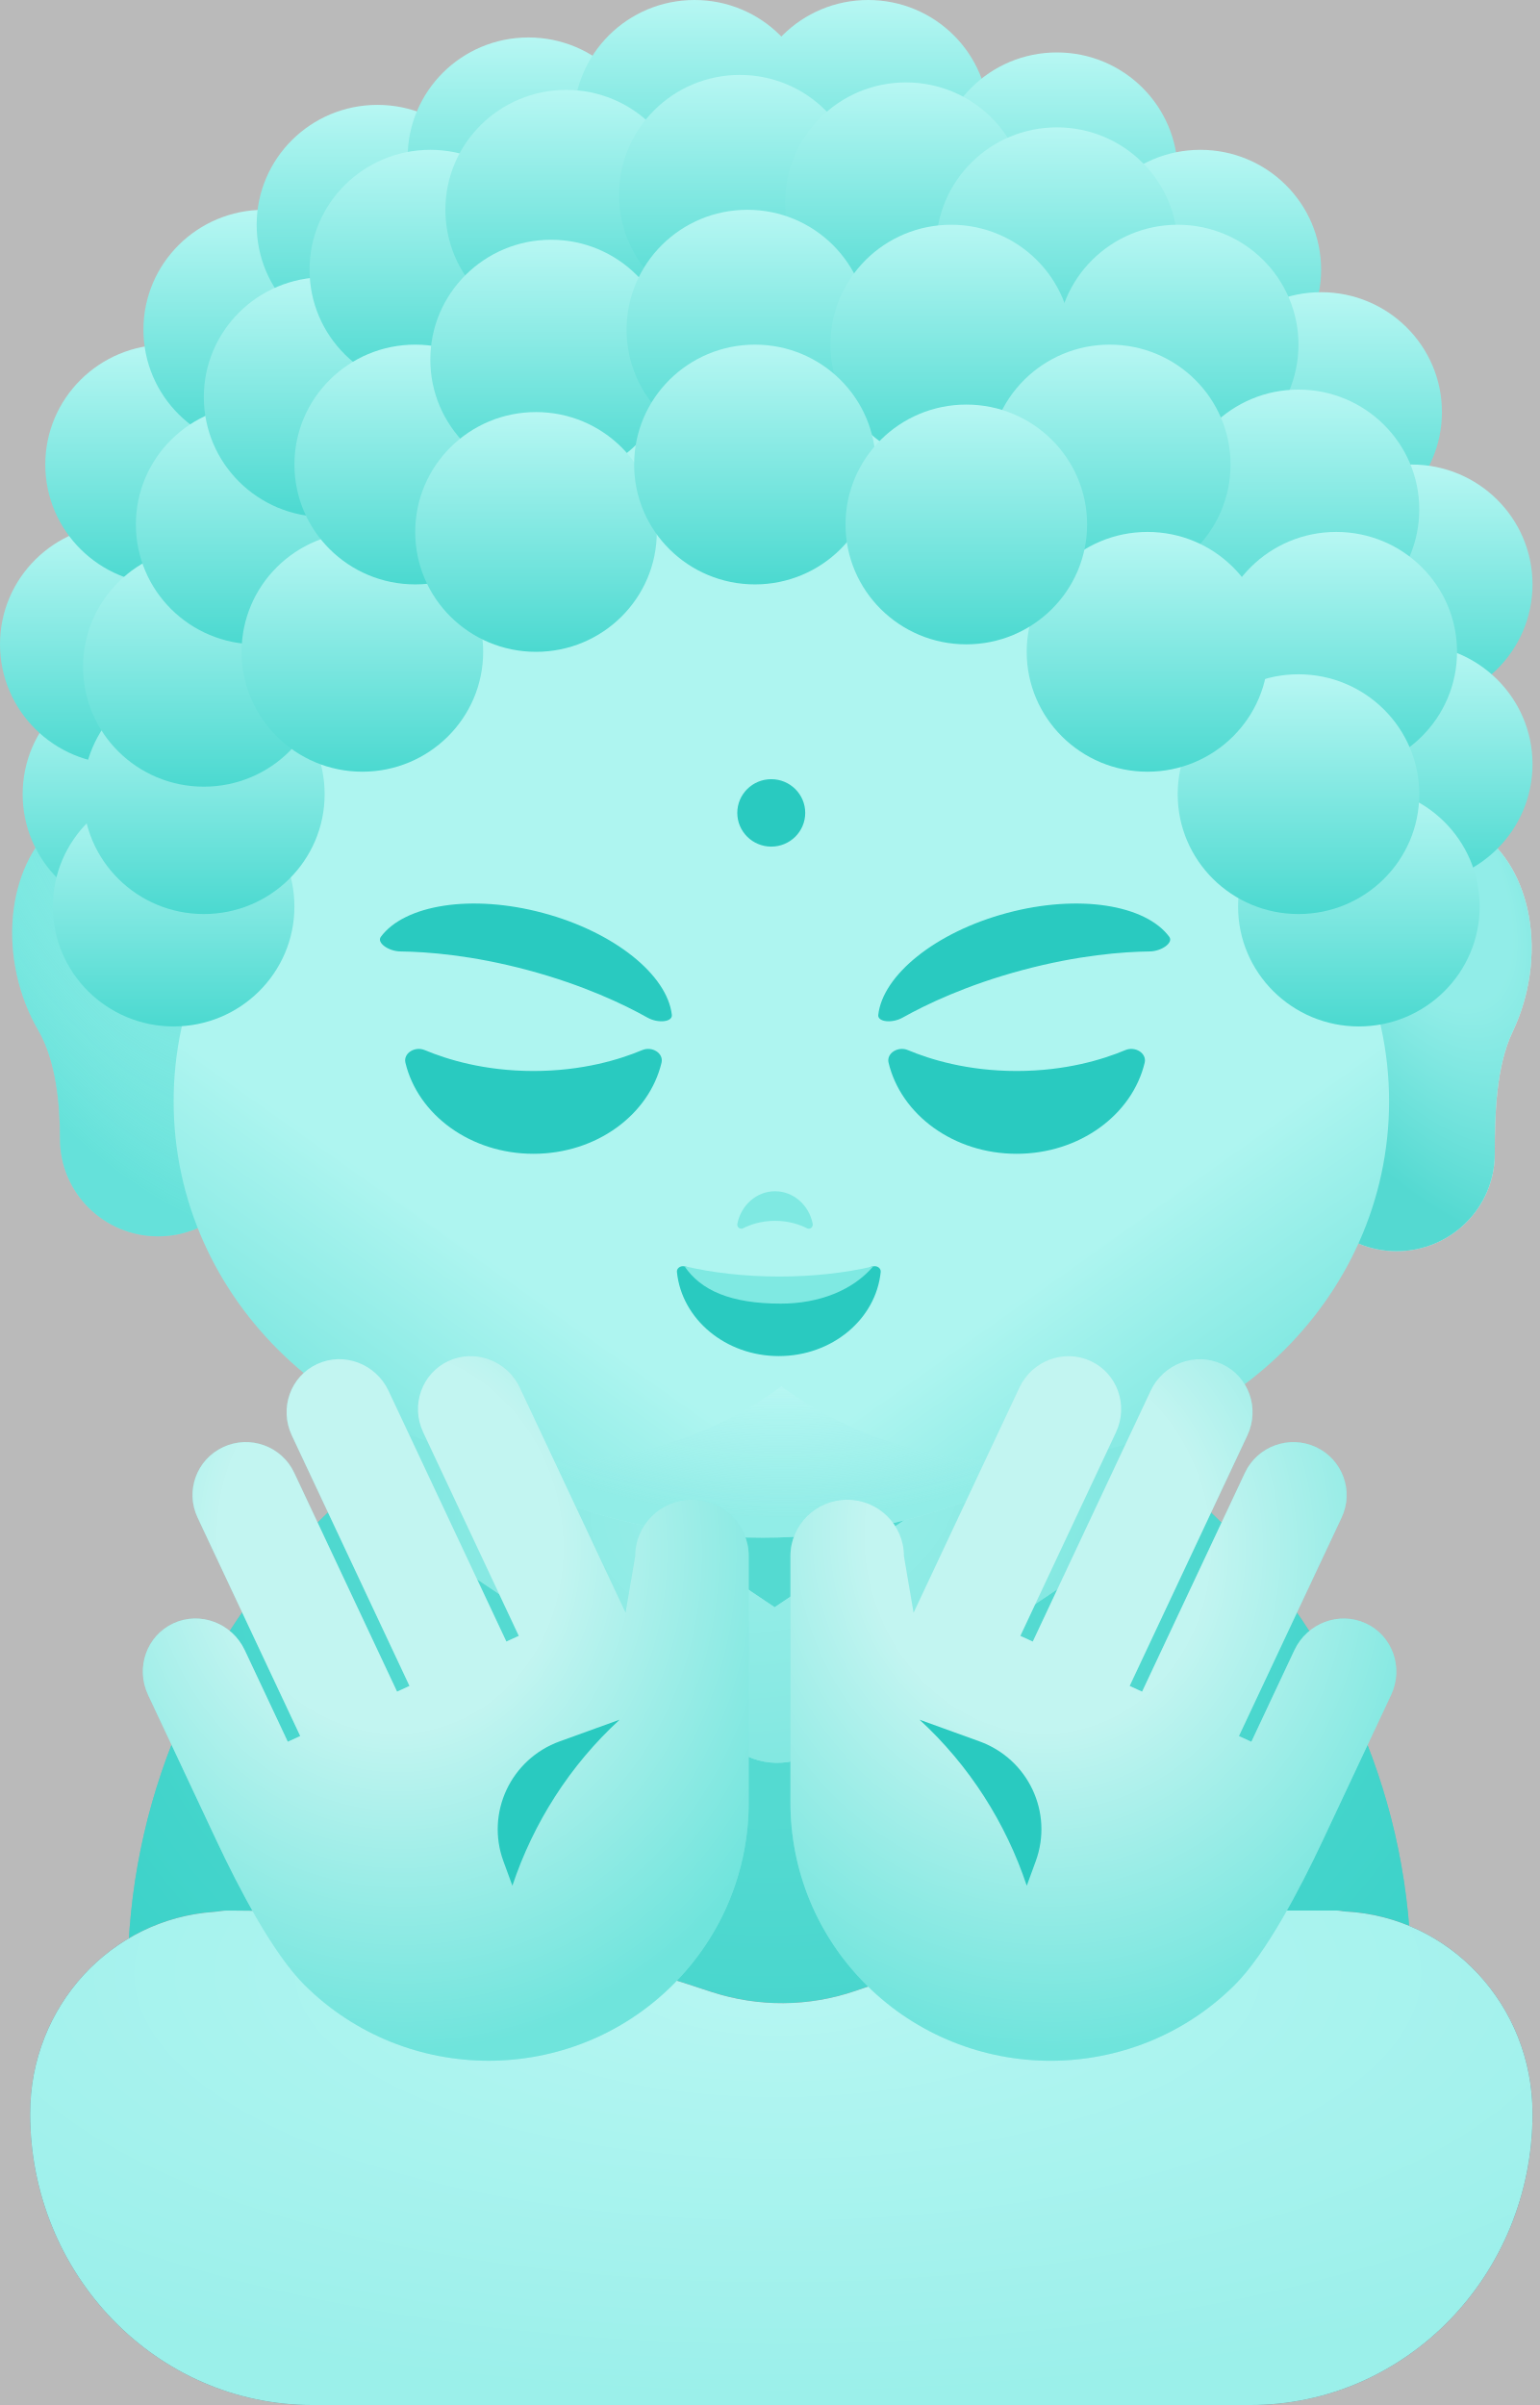
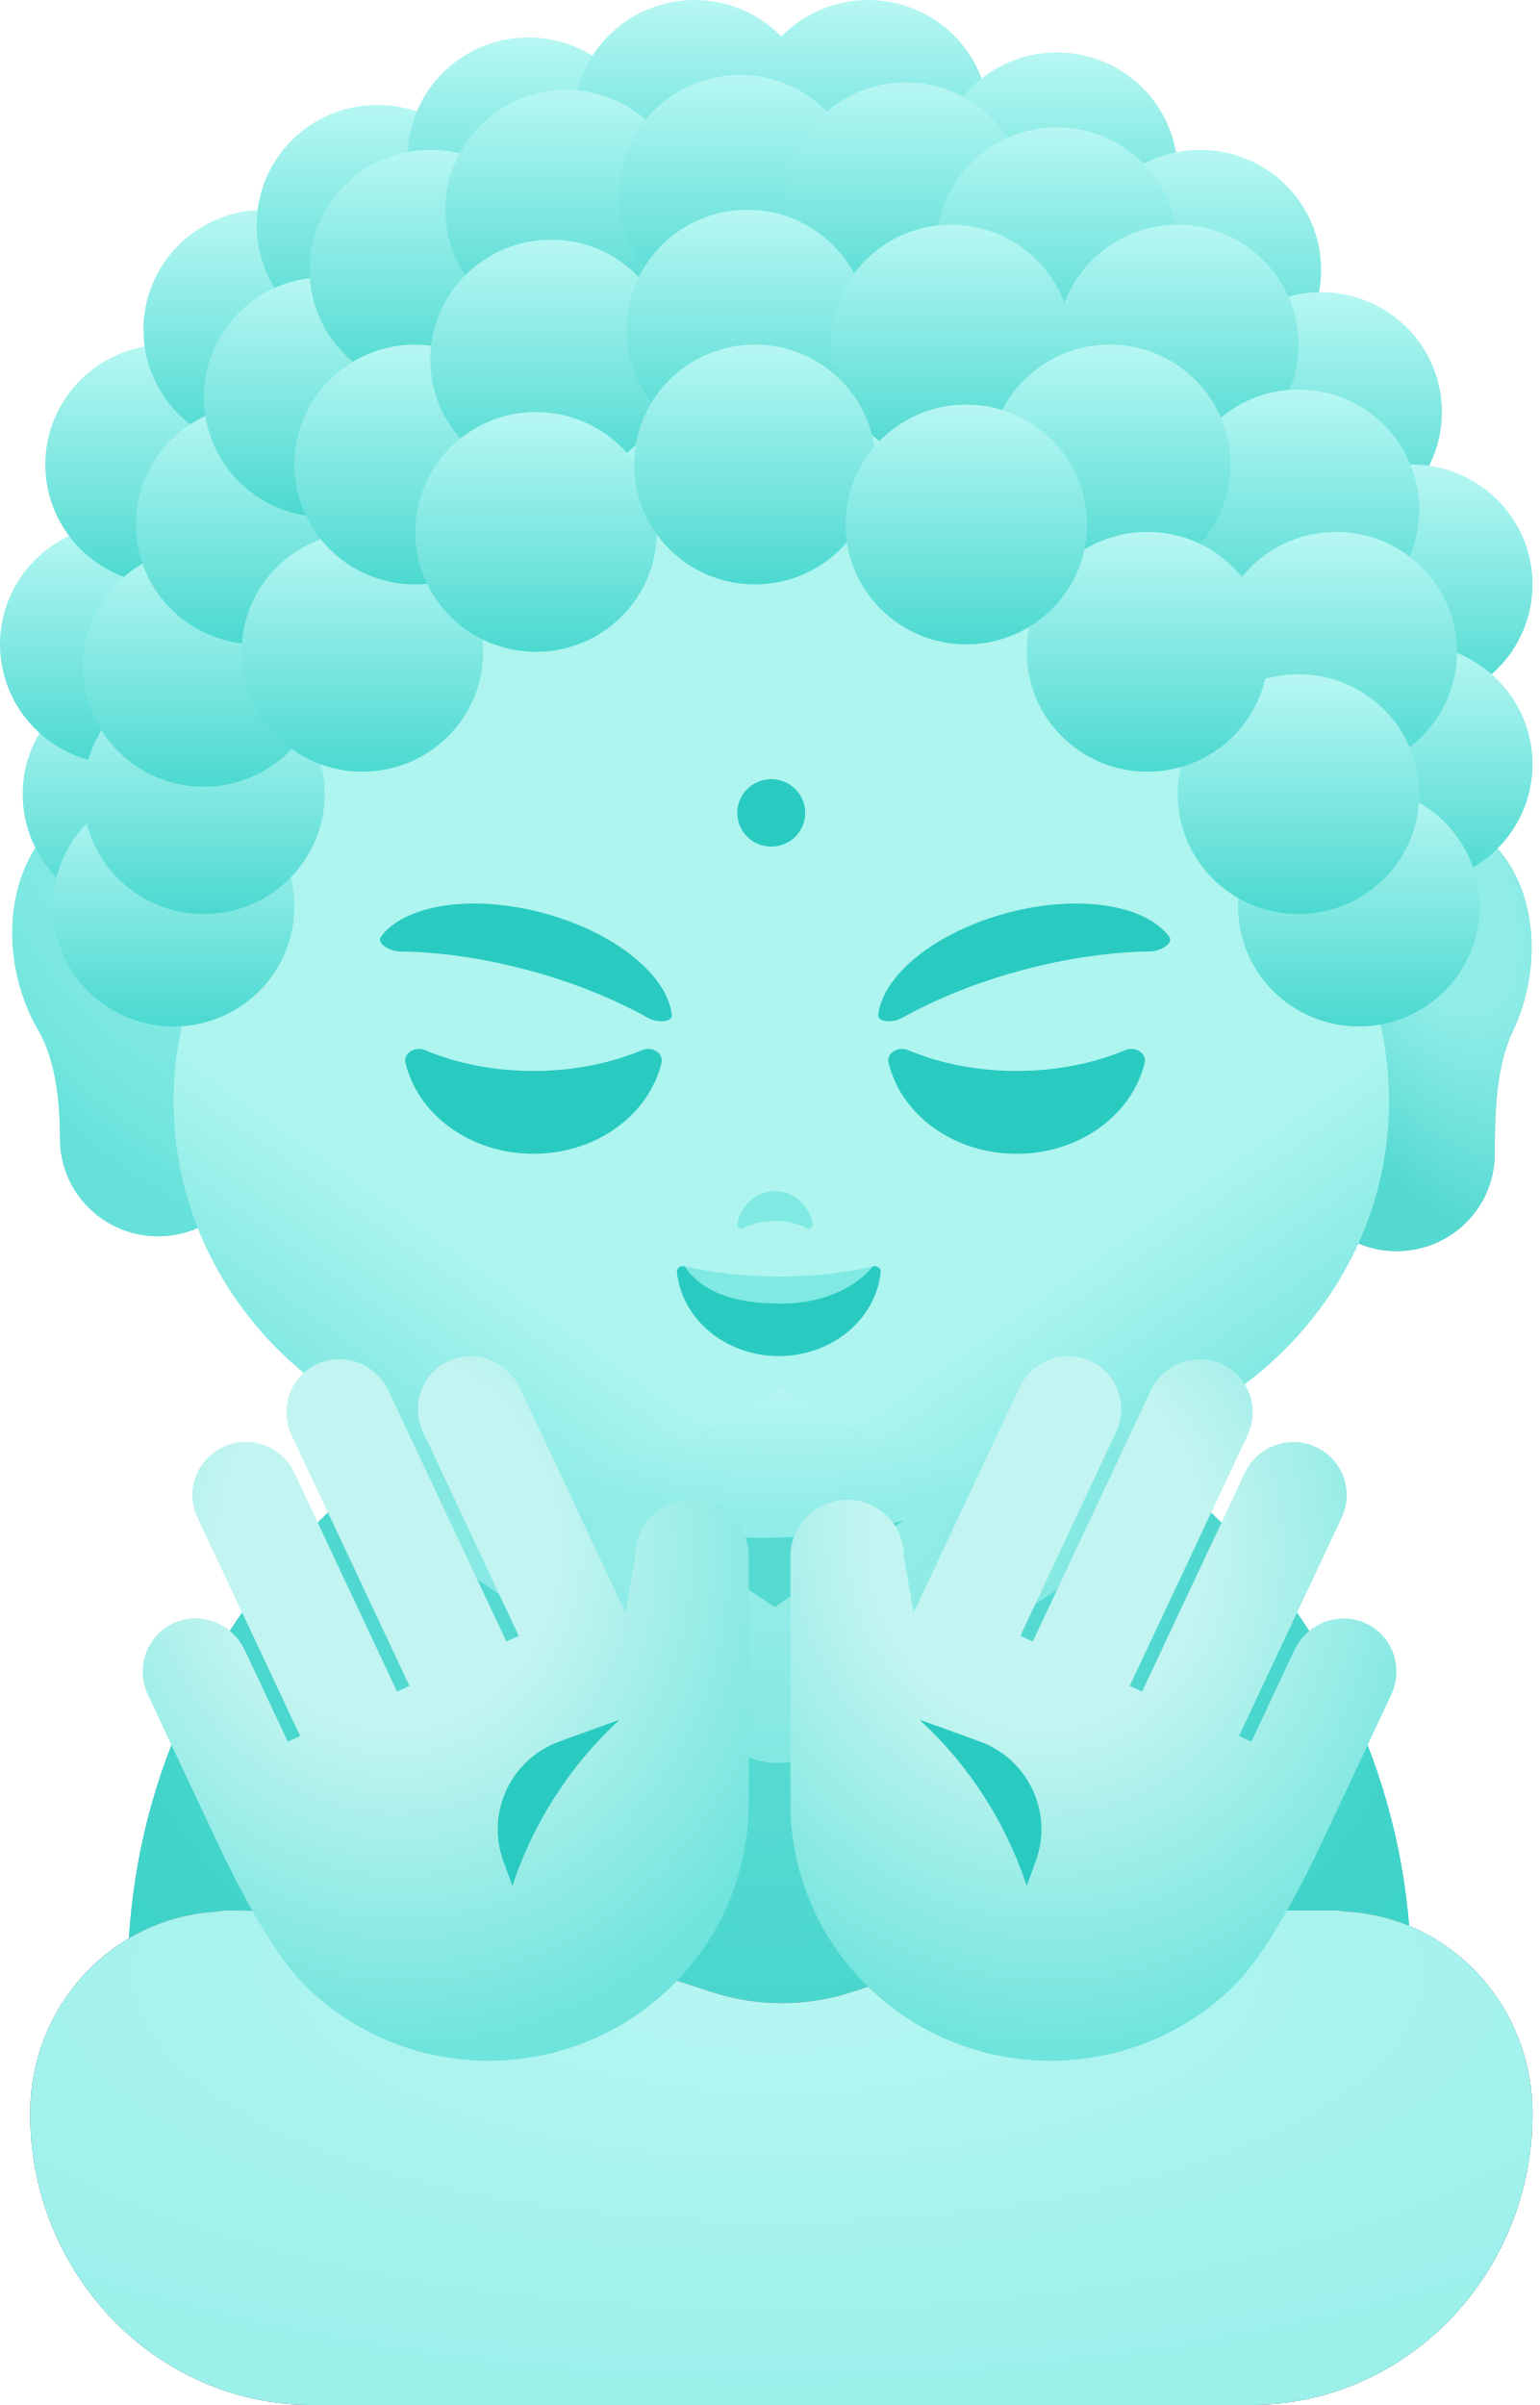
<svg xmlns="http://www.w3.org/2000/svg" width="89" height="139" viewBox="0 0 89 139" fill="none">
-   <rect width="89" height="139" fill="#F5F5F5" />
  <g id="ì ì Components">
-     <path d="M-4874 -368C-4874 -369.105 -4873.1 -370 -4872 -370H751C752.104 -370 753 -369.104 753 -368V6828C753 6829.1 752.104 6830 751 6830H-4872C-4873.1 6830 -4874 6829.1 -4874 6828V-368Z" fill="#2D2D2D" />
-     <path d="M-4872 -370V-369H751V-370V-371H-4872V-370ZM753 -368H752V6828H753H754V-368H753ZM751 6830V6829H-4872V6830V6831H751V6830ZM-4874 6828H-4873V-368H-4874H-4875V6828H-4874ZM-4872 6830V6829C-4872.55 6829 -4873 6828.55 -4873 6828H-4874H-4875C-4875 6829.66 -4873.66 6831 -4872 6831V6830ZM753 6828H752C752 6828.55 751.552 6829 751 6829V6830V6831C752.657 6831 754 6829.66 754 6828H753ZM751 -370V-369C751.552 -369 752 -368.552 752 -368H753H754C754 -369.657 752.657 -371 751 -371V-370ZM-4872 -370V-371C-4873.66 -371 -4875 -369.657 -4875 -368H-4874H-4873C-4873 -368.552 -4872.55 -369 -4872 -369V-370Z" fill="black" fill-opacity="0.1" />
    <g id="ë¶ì²">
-       <path d="M-608 -271C-608 -272.104 -607.105 -273 -606 -273H565C566.105 -273 567 -272.104 567 -271V1335C567 1336.1 566.105 1337 565 1337H-606C-607.105 1337 -608 1336.1 -608 1335V-271Z" fill="#BABABA" />
-       <path d="M-606 -273V-272H565V-273V-274H-606V-273ZM567 -271H566V1335H567H568V-271H567ZM565 1337V1336H-606V1337V1338H565V1337ZM-608 1335H-607V-271H-608H-609V1335H-608ZM-606 1337V1336C-606.552 1336 -607 1335.55 -607 1335H-608H-609C-609 1336.66 -607.657 1338 -606 1338V1337ZM567 1335H566C566 1335.55 565.552 1336 565 1336V1337V1338C566.657 1338 568 1336.66 568 1335H567ZM565 -273V-272C565.552 -272 566 -271.552 566 -271H567H568C568 -272.657 566.657 -274 565 -274V-273ZM-606 -273V-274C-607.657 -274 -609 -272.657 -609 -271H-608H-607C-607 -271.552 -606.552 -272 -606 -272V-273Z" fill="black" fill-opacity="0.1" />
      <g id="ë¶ì²_2">
-         <rect x="-424.5" y="-194.5" width="563" height="691" rx="4.5" stroke="#9747FF" stroke-dasharray="10 5" />
        <g id="íì =ì°¸ìì, ìì=ë¯¼í¸">
          <g id="art">
            <g id="ë¶ì²_3">
              <g id="Group 5">
                <g id="Rectangle 33">
                  <path d="M7.38 114.342C7.38 93.853 23.989 77.244 44.477 77.244C64.966 77.244 81.575 93.853 81.575 114.342V130.187H7.38V114.342Z" fill="#29CAC0" />
                  <path d="M7.38 114.342C7.38 93.853 23.989 77.244 44.477 77.244C64.966 77.244 81.575 93.853 81.575 114.342V130.187H7.38V114.342Z" fill="url(#paint0_radial_260_4375)" fill-opacity="0.5" />
                </g>
                <g id="Union">
                  <path d="M61.428 81.713C63.318 80.443 65.878 80.947 67.147 82.838C68.416 84.728 67.912 87.289 66.022 88.558L47.219 101.184C45.561 102.298 43.387 102.047 42.021 100.693C41.583 100.579 41.155 100.393 40.758 100.126L23.531 88.558C21.641 87.289 21.137 84.728 22.406 82.838C23.675 80.947 26.236 80.444 28.126 81.713L44.776 92.893L61.428 81.713Z" fill="#BBF7F3" />
                  <path d="M61.428 81.713C63.318 80.443 65.878 80.947 67.147 82.838C68.416 84.728 67.912 87.289 66.022 88.558L47.219 101.184C45.561 102.298 43.387 102.047 42.021 100.693C41.583 100.579 41.155 100.393 40.758 100.126L23.531 88.558C21.641 87.289 21.137 84.728 22.406 82.838C23.675 80.947 26.236 80.444 28.126 81.713L44.776 92.893L61.428 81.713Z" fill="url(#paint1_radial_260_4375)" fill-opacity="0.5" />
                </g>
                <path id="Union_2" d="M76.784 48.502C78.435 46.458 81.506 46.87 83.738 47.355C87.269 48.124 89.295 52.534 88.263 57.206C88.072 58.068 87.791 58.878 87.436 59.622C86.465 61.66 86.401 64.427 86.401 66.685C86.401 69.794 83.861 72.314 80.728 72.314C77.596 72.314 75.056 69.794 75.056 66.685C75.056 63.997 75.552 60.645 75.266 57.972C75.145 56.847 75.206 55.645 75.476 54.424C75.855 52.705 75.824 49.692 76.784 48.502Z" fill="#FFDBE4" />
                <g id="Union_3">
                  <path d="M76.784 48.502C78.435 46.458 81.506 46.87 83.738 47.355C87.269 48.124 89.295 52.534 88.263 57.206C88.072 58.068 87.791 58.878 87.436 59.622C86.465 61.66 86.401 64.427 86.401 66.685C86.401 69.794 83.861 72.314 80.728 72.314C77.596 72.314 75.056 69.794 75.056 66.685C75.056 63.997 75.552 60.645 75.266 57.972C75.145 56.847 75.206 55.645 75.476 54.424C75.855 52.705 75.824 49.692 76.784 48.502Z" fill="#7FE9E2" />
                  <path d="M76.784 48.502C78.435 46.458 81.506 46.87 83.738 47.355C87.269 48.124 89.295 52.534 88.263 57.206C88.072 58.068 87.791 58.878 87.436 59.622C86.465 61.66 86.401 64.427 86.401 66.685C86.401 69.794 83.861 72.314 80.728 72.314C77.596 72.314 75.056 69.794 75.056 66.685C75.056 63.997 75.552 60.645 75.266 57.972C75.145 56.847 75.206 55.645 75.476 54.424C75.855 52.705 75.824 49.692 76.784 48.502Z" fill="url(#paint2_radial_260_4375)" fill-opacity="0.5" />
                </g>
                <g id="Union_4">
                  <path d="M5.498 46.497C7.73 46.011 10.802 45.599 12.452 47.644C13.412 48.834 13.381 51.847 13.761 53.566C13.961 54.471 14.046 55.367 14.027 56.228C13.964 59.167 14.813 62.887 14.813 65.826C14.813 68.935 12.273 71.456 9.14 71.456C6.007 71.456 3.468 68.935 3.468 65.826C3.468 63.775 3.237 61.307 2.205 59.533C1.657 58.591 1.232 57.517 0.973 56.348C-0.059 51.676 1.967 47.266 5.498 46.497Z" fill="#7FE9E2" />
                  <path d="M5.498 46.497C7.73 46.011 10.802 45.599 12.452 47.644C13.412 48.834 13.381 51.847 13.761 53.566C13.961 54.471 14.046 55.367 14.027 56.228C13.964 59.167 14.813 62.887 14.813 65.826C14.813 68.935 12.273 71.456 9.14 71.456C6.007 71.456 3.468 68.935 3.468 65.826C3.468 63.775 3.237 61.307 2.205 59.533C1.657 58.591 1.232 57.517 0.973 56.348C-0.059 51.676 1.967 47.266 5.498 46.497Z" fill="url(#paint3_radial_260_4375)" fill-opacity="0.5" />
                </g>
                <path id="Vector" d="M45.066 87.74C63.578 87.74 78.584 72.849 78.584 54.479C78.584 36.109 63.578 21.218 45.066 21.218C26.555 21.218 11.548 36.109 11.548 54.479C11.548 72.849 26.555 87.74 45.066 87.74Z" fill="url(#paint4_linear_260_4375)" />
                <g id="Vector_2">
                  <path d="M44.91 88.01C63.573 88.01 78.702 73.312 78.702 55.181C78.702 37.05 63.573 22.352 44.91 22.352C26.247 22.352 11.118 37.05 11.118 55.181C11.118 73.312 26.247 88.01 44.91 88.01Z" fill="#B7F7F3" />
                  <path d="M44.91 88.01C63.573 88.01 78.702 73.312 78.702 55.181C78.702 37.05 63.573 22.352 44.91 22.352C26.247 22.352 11.118 37.05 11.118 55.181C11.118 73.312 26.247 88.01 44.91 88.01Z" fill="url(#paint5_radial_260_4375)" fill-opacity="0.5" />
                </g>
                <g id="Vector_3">
                  <path d="M44.079 88.874C62.59 88.874 77.597 73.983 77.597 55.613C77.597 37.243 62.59 22.352 44.079 22.352C25.567 22.352 10.56 37.243 10.56 55.613C10.56 73.983 25.567 88.874 44.079 88.874Z" fill="#B7F7F3" />
                  <path d="M44.079 88.874C62.59 88.874 77.597 73.983 77.597 55.613C77.597 37.243 62.59 22.352 44.079 22.352C25.567 22.352 10.56 37.243 10.56 55.613C10.56 73.983 25.567 88.874 44.079 88.874Z" fill="url(#paint6_radial_260_4375)" fill-opacity="0.5" />
                </g>
                <path id="Vector_4" d="M31.854 84.439C43.904 84.439 53.673 75.134 53.673 63.654C53.673 52.175 43.904 42.869 31.854 42.869C19.805 42.869 10.036 52.175 10.036 63.654C10.036 75.134 19.805 84.439 31.854 84.439Z" fill="url(#paint7_linear_260_4375)" />
                <path id="Vector_5" d="M58.474 84.439C70.523 84.439 80.292 75.134 80.292 63.654C80.292 52.175 70.523 42.869 58.474 42.869C46.424 42.869 36.655 52.175 36.655 63.654C36.655 75.134 46.424 84.439 58.474 84.439Z" fill="url(#paint8_linear_260_4375)" />
                <path id="Vector_6" d="M45.202 77.134C64.723 77.134 80.548 61.431 80.548 42.06C80.548 22.688 64.723 6.985 45.202 6.985C25.681 6.985 9.856 22.688 9.856 42.06C9.856 61.431 25.681 77.134 45.202 77.134Z" fill="#AEF5F0" />
                <g id="Group 44">
                  <path id="Vector_7" d="M8.291 52.828C12.147 52.828 15.273 49.726 15.273 45.9C15.273 42.074 12.147 38.972 8.291 38.972C4.435 38.972 1.31 42.074 1.31 45.9C1.31 49.726 4.435 52.828 8.291 52.828Z" fill="url(#paint9_linear_260_4375)" />
                  <path id="Vector_8" d="M6.982 44.168C10.838 44.168 13.964 41.066 13.964 37.24C13.964 33.413 10.838 30.311 6.982 30.311C3.126 30.311 0 33.413 0 37.24C0 41.066 3.126 44.168 6.982 44.168Z" fill="url(#paint10_linear_260_4375)" />
                  <path id="Vector_9" d="M9.6 33.776C13.456 33.776 16.582 30.674 16.582 26.848C16.582 23.021 13.456 19.919 9.6 19.919C5.744 19.919 2.618 23.021 2.618 26.848C2.618 30.674 5.744 33.776 9.6 33.776Z" fill="url(#paint11_linear_260_4375)" />
                  <path id="Vector_10" d="M15.273 25.981C19.129 25.981 22.255 22.88 22.255 19.053C22.255 15.227 19.129 12.125 15.273 12.125C11.417 12.125 8.291 15.227 8.291 19.053C8.291 22.88 11.417 25.981 15.273 25.981Z" fill="url(#paint12_linear_260_4375)" />
                  <path id="Vector_11" d="M21.818 19.919C25.674 19.919 28.8 16.817 28.8 12.991C28.8 9.164 25.674 6.062 21.818 6.062C17.962 6.062 14.836 9.164 14.836 12.991C14.836 16.817 17.962 19.919 21.818 19.919Z" fill="url(#paint13_linear_260_4375)" />
                  <path id="Vector_12" d="M30.545 16.022C34.401 16.022 37.527 12.92 37.527 9.094C37.527 5.267 34.401 2.165 30.545 2.165C26.689 2.165 23.564 5.267 23.564 9.094C23.564 12.92 26.689 16.022 30.545 16.022Z" fill="url(#paint14_linear_260_4375)" />
                  <path id="Vector_13" d="M40.146 13.857C44.002 13.857 47.128 10.755 47.128 6.928C47.128 3.102 44.002 0 40.146 0C36.29 0 33.164 3.102 33.164 6.928C33.164 10.755 36.29 13.857 40.146 13.857Z" fill="url(#paint15_linear_260_4375)" />
                  <path id="Vector_14" d="M50.182 13.857C54.038 13.857 57.164 10.755 57.164 6.928C57.164 3.102 54.038 3.05176e-05 50.182 3.05176e-05C46.326 3.05176e-05 43.2 3.102 43.2 6.928C43.2 10.755 46.326 13.857 50.182 13.857Z" fill="url(#paint16_linear_260_4375)" />
                  <path id="Vector_15" d="M61.091 16.888C64.947 16.888 68.073 13.786 68.073 9.96C68.073 6.133 64.947 3.031 61.091 3.031C57.235 3.031 54.109 6.133 54.109 9.96C54.109 13.786 57.235 16.888 61.091 16.888Z" fill="url(#paint17_linear_260_4375)" />
                  <path id="Vector_16" d="M69.382 22.517C73.238 22.517 76.364 19.415 76.364 15.589C76.364 11.762 73.238 8.66 69.382 8.66C65.526 8.66 62.4 11.762 62.4 15.589C62.4 19.415 65.526 22.517 69.382 22.517Z" fill="url(#paint18_linear_260_4375)" />
                  <path id="Vector_17" d="M76.365 30.745C80.221 30.745 83.347 27.643 83.347 23.816C83.347 19.99 80.221 16.888 76.365 16.888C72.509 16.888 69.383 19.99 69.383 23.816C69.383 27.643 72.509 30.745 76.365 30.745Z" fill="url(#paint19_linear_260_4375)" />
                  <path id="Vector_18" d="M81.601 40.704C85.457 40.704 88.583 37.602 88.583 33.776C88.583 29.95 85.457 26.848 81.601 26.848C77.745 26.848 74.619 29.95 74.619 33.776C74.619 37.602 77.745 40.704 81.601 40.704Z" fill="url(#paint20_linear_260_4375)" />
                  <path id="Vector_19" d="M81.601 51.096C85.457 51.096 88.583 47.994 88.583 44.168C88.583 40.341 85.457 37.239 81.601 37.239C77.745 37.239 74.619 40.341 74.619 44.168C74.619 47.994 77.745 51.096 81.601 51.096Z" fill="url(#paint21_linear_260_4375)" />
                  <path id="Vector_20" d="M78.546 59.324C82.402 59.324 85.528 56.222 85.528 52.395C85.528 48.569 82.402 45.467 78.546 45.467C74.69 45.467 71.564 48.569 71.564 52.395C71.564 56.222 74.69 59.324 78.546 59.324Z" fill="url(#paint22_linear_260_4375)" />
                  <path id="Vector_21" d="M10.037 59.324C13.893 59.324 17.018 56.222 17.018 52.395C17.018 48.569 13.893 45.467 10.037 45.467C6.181 45.467 3.055 48.569 3.055 52.395C3.055 56.222 6.181 59.324 10.037 59.324Z" fill="url(#paint23_linear_260_4375)" />
                  <path id="Vector_22" d="M11.783 52.828C15.639 52.828 18.765 49.726 18.765 45.9C18.765 42.074 15.639 38.972 11.783 38.972C7.927 38.972 4.801 42.074 4.801 45.9C4.801 49.726 7.927 52.828 11.783 52.828Z" fill="url(#paint24_linear_260_4375)" />
                  <path id="Vector_23" d="M11.783 45.467C15.639 45.467 18.765 42.365 18.765 38.539C18.765 34.712 15.639 31.611 11.783 31.611C7.927 31.611 4.801 34.712 4.801 38.539C4.801 42.365 7.927 45.467 11.783 45.467Z" fill="url(#paint25_linear_260_4375)" />
                  <path id="Vector_24" d="M14.836 37.24C18.692 37.24 21.818 34.138 21.818 30.311C21.818 26.485 18.692 23.383 14.836 23.383C10.98 23.383 7.854 26.485 7.854 30.311C7.854 34.138 10.98 37.24 14.836 37.24Z" fill="url(#paint26_linear_260_4375)" />
                  <path id="Vector_25" d="M18.764 29.878C22.62 29.878 25.746 26.776 25.746 22.95C25.746 19.124 22.62 16.022 18.764 16.022C14.908 16.022 11.782 19.124 11.782 22.95C11.782 26.776 14.908 29.878 18.764 29.878Z" fill="url(#paint27_linear_260_4375)" />
                  <path id="Vector_26" d="M24.873 22.517C28.729 22.517 31.855 19.415 31.855 15.589C31.855 11.762 28.729 8.66 24.873 8.66C21.017 8.66 17.892 11.762 17.892 15.589C17.892 19.415 21.017 22.517 24.873 22.517Z" fill="url(#paint28_linear_260_4375)" />
                  <path id="Vector_27" d="M32.727 19.053C36.583 19.053 39.709 15.951 39.709 12.124C39.709 8.298 36.583 5.196 32.727 5.196C28.871 5.196 25.745 8.298 25.745 12.124C25.745 15.951 28.871 19.053 32.727 19.053Z" fill="url(#paint29_linear_260_4375)" />
                  <path id="Vector_28" d="M42.764 18.187C46.62 18.187 49.746 15.085 49.746 11.258C49.746 7.432 46.62 4.33 42.764 4.33C38.908 4.33 35.782 7.432 35.782 11.258C35.782 15.085 38.908 18.187 42.764 18.187Z" fill="url(#paint30_linear_260_4375)" />
                  <path id="Vector_29" d="M52.365 18.62C56.221 18.62 59.346 15.518 59.346 11.691C59.346 7.865 56.221 4.763 52.365 4.763C48.509 4.763 45.383 7.865 45.383 11.691C45.383 15.518 48.509 18.62 52.365 18.62Z" fill="url(#paint31_linear_260_4375)" />
                  <path id="Vector_30" d="M61.091 21.218C64.947 21.218 68.073 18.116 68.073 14.29C68.073 10.463 64.947 7.361 61.091 7.361C57.235 7.361 54.109 10.463 54.109 14.29C54.109 18.116 57.235 21.218 61.091 21.218Z" fill="url(#paint32_linear_260_4375)" />
                  <path id="Vector_31" d="M68.074 26.847C71.93 26.847 75.055 23.745 75.055 19.919C75.055 16.092 71.93 12.99 68.074 12.99C64.218 12.99 61.092 16.092 61.092 19.919C61.092 23.745 64.218 26.847 68.074 26.847Z" fill="url(#paint33_linear_260_4375)" />
                  <path id="Vector_32" d="M75.055 36.373C78.911 36.373 82.037 33.272 82.037 29.445C82.037 25.619 78.911 22.517 75.055 22.517C71.199 22.517 68.073 25.619 68.073 29.445C68.073 33.272 71.199 36.373 75.055 36.373Z" fill="url(#paint34_linear_260_4375)" />
                  <path id="Vector_33" d="M77.238 44.601C81.094 44.601 84.22 41.499 84.22 37.673C84.22 33.846 81.094 30.744 77.238 30.744C73.382 30.744 70.256 33.846 70.256 37.673C70.256 41.499 73.382 44.601 77.238 44.601Z" fill="url(#paint35_linear_260_4375)" />
                  <path id="Vector_34" d="M75.055 52.828C78.911 52.828 82.037 49.726 82.037 45.9C82.037 42.074 78.911 38.972 75.055 38.972C71.199 38.972 68.073 42.074 68.073 45.9C68.073 49.726 71.199 52.828 75.055 52.828Z" fill="url(#paint36_linear_260_4375)" />
                  <path id="Vector_35" d="M20.946 44.601C24.802 44.601 27.928 41.499 27.928 37.673C27.928 33.846 24.802 30.744 20.946 30.744C17.09 30.744 13.964 33.846 13.964 37.673C13.964 41.499 17.09 44.601 20.946 44.601Z" fill="url(#paint37_linear_260_4375)" />
                  <path id="Vector_36" d="M24 33.776C27.856 33.776 30.982 30.674 30.982 26.848C30.982 23.021 27.856 19.919 24 19.919C20.144 19.919 17.019 23.021 17.019 26.848C17.019 30.674 20.144 33.776 24 33.776Z" fill="url(#paint38_linear_260_4375)" />
                  <path id="Vector_37" d="M31.855 27.713C35.711 27.713 38.837 24.611 38.837 20.785C38.837 16.959 35.711 13.857 31.855 13.857C27.999 13.857 24.873 16.959 24.873 20.785C24.873 24.611 27.999 27.713 31.855 27.713Z" fill="url(#paint39_linear_260_4375)" />
                  <path id="Vector_38" d="M43.201 25.981C47.057 25.981 50.182 22.88 50.182 19.053C50.182 15.227 47.057 12.125 43.201 12.125C39.345 12.125 36.219 15.227 36.219 19.053C36.219 22.88 39.345 25.981 43.201 25.981Z" fill="url(#paint40_linear_260_4375)" />
                  <path id="Vector_39" d="M54.982 26.847C58.838 26.847 61.964 23.745 61.964 19.919C61.964 16.092 58.838 12.99 54.982 12.99C51.126 12.99 48 16.092 48 19.919C48 23.745 51.126 26.847 54.982 26.847Z" fill="url(#paint41_linear_260_4375)" />
                  <path id="Vector_40" d="M64.146 33.776C68.002 33.776 71.128 30.674 71.128 26.848C71.128 23.021 68.002 19.919 64.146 19.919C60.29 19.919 57.164 23.021 57.164 26.848C57.164 30.674 60.29 33.776 64.146 33.776Z" fill="url(#paint42_linear_260_4375)" />
                  <path id="Vector_41" d="M66.328 44.601C70.183 44.601 73.309 41.499 73.309 37.673C73.309 33.846 70.183 30.744 66.328 30.744C62.472 30.744 59.346 33.846 59.346 37.673C59.346 41.499 62.472 44.601 66.328 44.601Z" fill="url(#paint43_linear_260_4375)" />
                  <path id="Vector_42" d="M30.982 37.673C34.838 37.673 37.964 34.571 37.964 30.745C37.964 26.918 34.838 23.816 30.982 23.816C27.126 23.816 24 26.918 24 30.745C24 34.571 27.126 37.673 30.982 37.673Z" fill="url(#paint44_linear_260_4375)" />
                  <path id="Vector_43" d="M43.637 33.776C47.493 33.776 50.619 30.674 50.619 26.848C50.619 23.021 47.493 19.919 43.637 19.919C39.781 19.919 36.655 23.021 36.655 26.848C36.655 30.674 39.781 33.776 43.637 33.776Z" fill="url(#paint45_linear_260_4375)" />
                  <path id="Vector_44" d="M55.855 37.24C59.711 37.24 62.837 34.138 62.837 30.311C62.837 26.485 59.711 23.383 55.855 23.383C51.999 23.383 48.873 26.485 48.873 30.311C48.873 34.138 51.999 37.24 55.855 37.24Z" fill="url(#paint46_linear_260_4375)" />
                </g>
                <path id="Vector 1" d="M24.953 103.281C24.085 103.281 23.868 110.803 23.868 114.564L25.821 118.036C25.893 113.117 25.821 103.281 24.953 103.281Z" fill="#FFADC2" />
                <path id="Vector 2" d="M65.759 103.281C66.627 103.281 66.844 110.803 66.844 114.564L64.891 118.036C64.819 113.117 64.891 103.281 65.759 103.281Z" fill="#FFADC2" />
                <g id="Vector_45">
                  <path d="M74.013 110.42C66.715 110.42 59.467 111.63 52.564 113.999L49.452 115.067C46.751 115.993 43.837 116.014 41.124 115.129L39.452 114.582C31.025 111.827 22.215 110.424 13.349 110.424H13.113C12.858 110.424 12.618 110.485 12.366 110.501C6.443 110.906 1.745 115.943 1.745 122.162C1.745 131.462 9.045 139 18.05 139H72.277C81.282 139 88.582 131.462 88.582 122.162C88.582 115.887 83.8 110.804 77.802 110.482C77.604 110.473 77.415 110.42 77.214 110.42H74.016H74.013Z" fill="#4E5968" />
                  <path d="M74.013 110.42C66.715 110.42 59.467 111.63 52.564 113.999L49.452 115.067C46.751 115.993 43.837 116.014 41.124 115.129L39.452 114.582C31.025 111.827 22.215 110.424 13.349 110.424H13.113C12.858 110.424 12.618 110.485 12.366 110.501C6.443 110.906 1.745 115.943 1.745 122.162C1.745 131.462 9.045 139 18.05 139H72.277C81.282 139 88.582 131.462 88.582 122.162C88.582 115.887 83.8 110.804 77.802 110.482C77.604 110.473 77.415 110.42 77.214 110.42H74.016H74.013Z" fill="#B7F7F3" />
                  <path d="M74.013 110.42C66.715 110.42 59.467 111.63 52.564 113.999L49.452 115.067C46.751 115.993 43.837 116.014 41.124 115.129L39.452 114.582C31.025 111.827 22.215 110.424 13.349 110.424H13.113C12.858 110.424 12.618 110.485 12.366 110.501C6.443 110.906 1.745 115.943 1.745 122.162C1.745 131.462 9.045 139 18.05 139H72.277C81.282 139 88.582 131.462 88.582 122.162C88.582 115.887 83.8 110.804 77.802 110.482C77.604 110.473 77.415 110.42 77.214 110.42H74.016H74.013Z" fill="url(#paint47_radial_260_4375)" fill-opacity="0.5" />
                </g>
              </g>
              <g id="Group 4">
                <path id="Vector_46" d="M44.581 48.931C45.665 48.931 46.544 48.058 46.544 46.982C46.544 45.906 45.665 45.034 44.581 45.034C43.496 45.034 42.617 45.906 42.617 46.982C42.617 48.058 43.496 48.931 44.581 48.931Z" fill="#29CAC0" />
                <path id="Vector_47" d="M50.469 73.19C50.417 73.202 50.36 73.21 50.307 73.222C49.165 74.483 47.261 75.19 45.101 75.19C42.25 75.19 40.586 74.479 39.672 73.211C39.638 73.203 39.6 73.198 39.566 73.19C39.335 73.138 39.106 73.3 39.128 73.514C39.404 76.241 41.934 78.376 45.018 78.376C48.102 78.376 50.632 76.241 50.907 73.514C50.929 73.299 50.701 73.138 50.469 73.19Z" fill="#29CAC0" />
                <path id="Vector_48" d="M45.132 75.345C47.349 75.345 49.301 74.572 50.473 73.192C48.879 73.562 47.029 73.779 45.047 73.779C43.042 73.779 41.17 73.558 39.563 73.18C40.5 74.568 42.208 75.345 45.132 75.345Z" fill="#7FE9E2" />
                <path id="Vector_49" d="M24.556 60.693C23.974 60.449 23.305 60.878 23.434 61.419C24.153 64.426 27.194 66.685 30.836 66.685C34.478 66.685 37.519 64.426 38.238 61.419C38.368 60.878 37.698 60.449 37.116 60.693C35.846 61.227 33.681 61.899 30.836 61.899C27.991 61.899 25.827 61.227 24.556 60.693Z" fill="#29CAC0" />
                <path id="Vector_50" d="M65.043 60.693C65.625 60.449 66.294 60.878 66.165 61.419C65.446 64.426 62.405 66.685 58.763 66.685C55.121 66.685 52.08 64.426 51.361 61.419C51.231 60.878 51.901 60.449 52.483 60.693C53.754 61.227 55.918 61.899 58.763 61.899C61.606 61.899 63.772 61.227 65.043 60.693Z" fill="#29CAC0" />
                <path id="Vector_51" d="M37.425 58.814C38.041 59.16 38.882 59.068 38.834 58.655C38.573 56.361 35.535 53.877 31.396 52.768C27.258 51.659 23.384 52.291 22.012 54.147C21.764 54.481 22.445 54.981 23.152 54.99C24.695 55.009 27.278 55.204 30.512 56.07C33.742 56.936 36.08 58.059 37.425 58.814Z" fill="#29CAC0" />
                <path id="Vector_52" d="M66.448 54.99C67.155 54.981 67.836 54.481 67.589 54.147C66.216 52.291 62.343 51.659 58.204 52.768C54.065 53.877 51.027 56.361 50.766 58.655C50.719 59.068 51.559 59.16 52.175 58.814C53.52 58.059 55.855 56.937 59.089 56.07C62.319 55.205 64.905 55.009 66.448 54.99Z" fill="#29CAC0" />
                <path id="Vector_53" d="M46.646 70.99C46.817 71.078 47.014 70.924 46.976 70.731C46.765 69.657 45.87 68.85 44.799 68.85C43.728 68.85 42.833 69.657 42.622 70.731C42.584 70.924 42.781 71.078 42.952 70.99C43.326 70.799 43.962 70.559 44.799 70.559C45.635 70.559 46.272 70.799 46.646 70.99Z" fill="#7FE9E2" />
              </g>
              <g id="Group">
                <g id="Vector_54">
                  <path d="M78.949 93.826C77.406 93.112 75.556 93.806 74.819 95.375L72.332 100.667L71.613 100.338L77.549 87.707C78.27 86.174 77.603 84.351 76.06 83.635C74.516 82.922 72.682 83.587 71.961 85.12L66.016 97.771L65.296 97.442L72.098 82.965C72.834 81.399 72.18 79.552 70.636 78.838C69.093 78.124 67.246 78.814 66.51 80.38L59.697 94.877L58.978 94.548L64.505 82.787C65.24 81.221 64.586 79.374 63.043 78.66C61.5 77.946 59.652 78.636 58.916 80.202C58.916 80.202 58.916 80.204 58.916 80.206L52.807 93.209L52.25 89.936C52.25 88.138 50.781 86.679 48.97 86.679C47.158 86.679 45.69 88.136 45.69 89.936V104.185C45.69 108.003 47.157 111.821 50.093 114.735C55.964 120.561 65.485 120.561 71.356 114.735C73.183 112.921 75.163 109.123 76.437 106.414C76.658 105.945 76.904 105.418 77.134 104.929L77.221 104.746C77.341 104.491 77.451 104.257 77.549 104.047L80.407 97.962C81.145 96.391 80.492 94.539 78.949 93.826Z" fill="#85EAE3" />
                  <path d="M78.949 93.826C77.406 93.112 75.556 93.806 74.819 95.375L72.332 100.667L71.613 100.338L77.549 87.707C78.27 86.174 77.603 84.351 76.06 83.635C74.516 82.922 72.682 83.587 71.961 85.12L66.016 97.771L65.296 97.442L72.098 82.965C72.834 81.399 72.18 79.552 70.636 78.838C69.093 78.124 67.246 78.814 66.51 80.38L59.697 94.877L58.978 94.548L64.505 82.787C65.24 81.221 64.586 79.374 63.043 78.66C61.5 77.946 59.652 78.636 58.916 80.202C58.916 80.202 58.916 80.204 58.916 80.206L52.807 93.209L52.25 89.936C52.25 88.138 50.781 86.679 48.97 86.679C47.158 86.679 45.69 88.136 45.69 89.936V104.185C45.69 108.003 47.157 111.821 50.093 114.735C55.964 120.561 65.485 120.561 71.356 114.735C73.183 112.921 75.163 109.123 76.437 106.414C76.658 105.945 76.904 105.418 77.134 104.929L77.221 104.746C77.341 104.491 77.451 104.257 77.549 104.047L80.407 97.962C81.145 96.391 80.492 94.539 78.949 93.826Z" fill="url(#paint48_radial_260_4375)" fill-opacity="0.5" />
                </g>
                <g id="Vector_55">
                  <path d="M39.997 86.677C38.185 86.677 36.716 88.135 36.716 89.934L36.16 93.207L30.05 80.204C30.05 80.204 30.05 80.202 30.05 80.201C29.315 78.635 27.467 77.945 25.924 78.658C24.38 79.372 23.726 81.22 24.462 82.785L29.988 94.547L29.269 94.876L22.457 80.379C21.721 78.813 19.873 78.123 18.33 78.836C16.787 79.55 16.133 81.398 16.868 82.963L23.67 97.441L22.951 97.77L17.006 85.119C16.285 83.584 14.45 82.92 12.907 83.634C11.363 84.347 10.697 86.17 11.418 87.705L17.354 100.337L16.635 100.666L14.148 95.374C13.41 93.802 11.561 93.109 10.018 93.824C8.474 94.54 7.822 96.389 8.559 97.96L11.418 104.045C11.517 104.255 11.626 104.489 11.746 104.744L11.833 104.928C12.063 105.416 12.309 105.943 12.53 106.412C13.803 109.121 15.783 112.919 17.611 114.733C23.482 120.559 33.003 120.559 38.874 114.733C41.81 111.819 43.277 108.001 43.277 104.183V89.934C43.277 88.137 41.808 86.677 39.997 86.677Z" fill="#85EAE3" />
                  <path d="M39.997 86.677C38.185 86.677 36.716 88.135 36.716 89.934L36.16 93.207L30.05 80.204C30.05 80.204 30.05 80.202 30.05 80.201C29.315 78.635 27.467 77.945 25.924 78.658C24.38 79.372 23.726 81.22 24.462 82.785L29.988 94.547L29.269 94.876L22.457 80.379C21.721 78.813 19.873 78.123 18.33 78.836C16.787 79.55 16.133 81.398 16.868 82.963L23.67 97.441L22.951 97.77L17.006 85.119C16.285 83.584 14.45 82.92 12.907 83.634C11.363 84.347 10.697 86.17 11.418 87.705L17.354 100.337L16.635 100.666L14.148 95.374C13.41 93.802 11.561 93.109 10.018 93.824C8.474 94.54 7.822 96.389 8.559 97.96L11.418 104.045C11.517 104.255 11.626 104.489 11.746 104.744L11.833 104.928C12.063 105.416 12.309 105.943 12.53 106.412C13.803 109.121 15.783 112.919 17.611 114.733C23.482 120.559 33.003 120.559 38.874 114.733C41.81 111.819 43.277 108.001 43.277 104.183V89.934C43.277 88.137 41.808 86.677 39.997 86.677Z" fill="url(#paint49_radial_260_4375)" fill-opacity="0.5" />
                </g>
                <path id="Vector_56" d="M35.814 99.393L32.356 100.643C29.529 101.664 28.07 104.766 29.099 107.572L29.617 108.987C30.831 105.35 32.941 102.032 35.814 99.393Z" fill="#29CAC0" />
                <path id="Vector_57" d="M53.152 99.393L56.61 100.643C59.438 101.664 60.896 104.766 59.867 107.572L59.349 108.987C58.136 105.35 56.025 102.032 53.152 99.393Z" fill="#29CAC0" />
              </g>
            </g>
          </g>
        </g>
      </g>
    </g>
  </g>
  <defs>
    <radialGradient id="paint0_radial_260_4375" cx="0" cy="0" r="1" gradientUnits="userSpaceOnUse" gradientTransform="translate(44.3063 89.3456) rotate(90) scale(40.8414 49.4285)">
      <stop offset="0.401" stop-color="#7FE9E2" />
      <stop offset="1" stop-color="#4BD9D0" />
    </radialGradient>
    <radialGradient id="paint1_radial_260_4375" cx="0" cy="0" r="1" gradientTransform="matrix(-20.601 5.29627 3.92241 14.8695 44.8391 86.2662)" gradientUnits="userSpaceOnUse">
      <stop offset="0.023" stop-color="#7FE9E2" />
      <stop offset="1" stop-color="#4BD9D0" />
    </radialGradient>
    <radialGradient id="paint2_radial_260_4375" cx="0" cy="0" r="1" gradientTransform="matrix(1.8157e-07 19.053 -15.9408 -11.6142 81.6012 50.0136)" gradientUnits="userSpaceOnUse">
      <stop offset="0.369" stop-color="#A4F2ED" />
      <stop offset="1" stop-color="#29CAC0" />
    </radialGradient>
    <radialGradient id="paint3_radial_260_4375" cx="0" cy="0" r="1" gradientTransform="matrix(1.90097e-07 19.053 -16.6894 -11.6142 7.55702 49.1554)" gradientUnits="userSpaceOnUse">
      <stop stop-color="#A4F2ED" stop-opacity="0" />
      <stop offset="1" stop-color="#4CDAD2" />
    </radialGradient>
    <linearGradient id="paint4_linear_260_4375" x1="45.066" y1="21.218" x2="45.066" y2="87.74" gradientUnits="userSpaceOnUse">
      <stop stop-color="#FFDBE4" />
      <stop offset="1" stop-color="#FFCDD7" />
    </linearGradient>
    <radialGradient id="paint5_radial_260_4375" cx="0" cy="0" r="1" gradientTransform="matrix(3.48273e-06 33.9779 -36.3731 -1.44264 44.7892 52.9105)" gradientUnits="userSpaceOnUse">
      <stop offset="0.12" stop-color="#B7F7F3" />
      <stop offset="1" stop-color="#97EEE8" />
    </radialGradient>
    <radialGradient id="paint6_radial_260_4375" cx="0" cy="0" r="1" gradientTransform="matrix(3.45452e-06 34.4252 -36.0785 -1.46164 43.9588 53.3128)" gradientUnits="userSpaceOnUse">
      <stop offset="0.771" stop-color="#4AD9D0" stop-opacity="0" />
      <stop offset="1" stop-color="#4BD9D0" stop-opacity="0.7" />
    </radialGradient>
    <linearGradient id="paint7_linear_260_4375" x1="25.696" y1="70.897" x2="16.987" y2="83.185" gradientUnits="userSpaceOnUse">
      <stop stop-color="#AEF5F0" />
      <stop offset="1" stop-color="#77E5DE" />
    </linearGradient>
    <linearGradient id="paint8_linear_260_4375" x1="64.632" y1="70.897" x2="73.341" y2="83.185" gradientUnits="userSpaceOnUse">
      <stop stop-color="#AEF5F0" />
      <stop offset="1" stop-color="#77E5DE" />
    </linearGradient>
    <linearGradient id="paint9_linear_260_4375" x1="8.291" y1="38.972" x2="8.291" y2="52.828" gradientUnits="userSpaceOnUse">
      <stop stop-color="#B7F7F3" />
      <stop offset="1" stop-color="#4BD9D0" />
    </linearGradient>
    <linearGradient id="paint10_linear_260_4375" x1="6.982" y1="30.311" x2="6.982" y2="44.168" gradientUnits="userSpaceOnUse">
      <stop stop-color="#B7F7F3" />
      <stop offset="1" stop-color="#4BD9D0" />
    </linearGradient>
    <linearGradient id="paint11_linear_260_4375" x1="9.6" y1="19.919" x2="9.6" y2="33.776" gradientUnits="userSpaceOnUse">
      <stop stop-color="#B7F7F3" />
      <stop offset="1" stop-color="#4BD9D0" />
    </linearGradient>
    <linearGradient id="paint12_linear_260_4375" x1="15.273" y1="12.125" x2="15.273" y2="25.981" gradientUnits="userSpaceOnUse">
      <stop stop-color="#B7F7F3" />
      <stop offset="1" stop-color="#4BD9D0" />
    </linearGradient>
    <linearGradient id="paint13_linear_260_4375" x1="21.818" y1="6.062" x2="21.818" y2="19.919" gradientUnits="userSpaceOnUse">
      <stop stop-color="#B7F7F3" />
      <stop offset="1" stop-color="#4BD9D0" />
    </linearGradient>
    <linearGradient id="paint14_linear_260_4375" x1="30.545" y1="2.165" x2="30.545" y2="16.022" gradientUnits="userSpaceOnUse">
      <stop stop-color="#B7F7F3" />
      <stop offset="1" stop-color="#4BD9D0" />
    </linearGradient>
    <linearGradient id="paint15_linear_260_4375" x1="40.146" y1="0" x2="40.146" y2="13.857" gradientUnits="userSpaceOnUse">
      <stop stop-color="#B7F7F3" />
      <stop offset="1" stop-color="#4BD9D0" />
    </linearGradient>
    <linearGradient id="paint16_linear_260_4375" x1="50.182" y1="3.05176e-05" x2="50.182" y2="13.857" gradientUnits="userSpaceOnUse">
      <stop stop-color="#B7F7F3" />
      <stop offset="1" stop-color="#4BD9D0" />
    </linearGradient>
    <linearGradient id="paint17_linear_260_4375" x1="61.091" y1="3.031" x2="61.091" y2="16.888" gradientUnits="userSpaceOnUse">
      <stop stop-color="#B7F7F3" />
      <stop offset="1" stop-color="#4BD9D0" />
    </linearGradient>
    <linearGradient id="paint18_linear_260_4375" x1="69.382" y1="8.66" x2="69.382" y2="22.517" gradientUnits="userSpaceOnUse">
      <stop stop-color="#B7F7F3" />
      <stop offset="1" stop-color="#4BD9D0" />
    </linearGradient>
    <linearGradient id="paint19_linear_260_4375" x1="76.365" y1="16.888" x2="76.365" y2="30.745" gradientUnits="userSpaceOnUse">
      <stop stop-color="#B7F7F3" />
      <stop offset="1" stop-color="#4BD9D0" />
    </linearGradient>
    <linearGradient id="paint20_linear_260_4375" x1="81.601" y1="26.848" x2="81.601" y2="40.704" gradientUnits="userSpaceOnUse">
      <stop stop-color="#B7F7F3" />
      <stop offset="1" stop-color="#4BD9D0" />
    </linearGradient>
    <linearGradient id="paint21_linear_260_4375" x1="81.601" y1="37.239" x2="81.601" y2="51.096" gradientUnits="userSpaceOnUse">
      <stop stop-color="#B7F7F3" />
      <stop offset="1" stop-color="#4BD9D0" />
    </linearGradient>
    <linearGradient id="paint22_linear_260_4375" x1="78.546" y1="45.467" x2="78.546" y2="59.324" gradientUnits="userSpaceOnUse">
      <stop stop-color="#B7F7F3" />
      <stop offset="1" stop-color="#4BD9D0" />
    </linearGradient>
    <linearGradient id="paint23_linear_260_4375" x1="10.037" y1="45.467" x2="10.037" y2="59.324" gradientUnits="userSpaceOnUse">
      <stop stop-color="#B7F7F3" />
      <stop offset="1" stop-color="#4BD9D0" />
    </linearGradient>
    <linearGradient id="paint24_linear_260_4375" x1="11.783" y1="38.972" x2="11.783" y2="52.828" gradientUnits="userSpaceOnUse">
      <stop stop-color="#B7F7F3" />
      <stop offset="1" stop-color="#4BD9D0" />
    </linearGradient>
    <linearGradient id="paint25_linear_260_4375" x1="11.783" y1="31.611" x2="11.783" y2="45.467" gradientUnits="userSpaceOnUse">
      <stop stop-color="#B7F7F3" />
      <stop offset="1" stop-color="#4BD9D0" />
    </linearGradient>
    <linearGradient id="paint26_linear_260_4375" x1="14.836" y1="23.383" x2="14.836" y2="37.24" gradientUnits="userSpaceOnUse">
      <stop stop-color="#B7F7F3" />
      <stop offset="1" stop-color="#4BD9D0" />
    </linearGradient>
    <linearGradient id="paint27_linear_260_4375" x1="18.764" y1="16.022" x2="18.764" y2="29.878" gradientUnits="userSpaceOnUse">
      <stop stop-color="#B7F7F3" />
      <stop offset="1" stop-color="#4BD9D0" />
    </linearGradient>
    <linearGradient id="paint28_linear_260_4375" x1="24.873" y1="8.66" x2="24.873" y2="22.517" gradientUnits="userSpaceOnUse">
      <stop stop-color="#B7F7F3" />
      <stop offset="1" stop-color="#4BD9D0" />
    </linearGradient>
    <linearGradient id="paint29_linear_260_4375" x1="32.727" y1="5.196" x2="32.727" y2="19.053" gradientUnits="userSpaceOnUse">
      <stop stop-color="#B7F7F3" />
      <stop offset="1" stop-color="#4BD9D0" />
    </linearGradient>
    <linearGradient id="paint30_linear_260_4375" x1="42.764" y1="4.33" x2="42.764" y2="18.187" gradientUnits="userSpaceOnUse">
      <stop stop-color="#B7F7F3" />
      <stop offset="1" stop-color="#4BD9D0" />
    </linearGradient>
    <linearGradient id="paint31_linear_260_4375" x1="52.365" y1="4.763" x2="52.365" y2="18.62" gradientUnits="userSpaceOnUse">
      <stop stop-color="#B7F7F3" />
      <stop offset="1" stop-color="#4BD9D0" />
    </linearGradient>
    <linearGradient id="paint32_linear_260_4375" x1="61.091" y1="7.361" x2="61.091" y2="21.218" gradientUnits="userSpaceOnUse">
      <stop stop-color="#B7F7F3" />
      <stop offset="1" stop-color="#4BD9D0" />
    </linearGradient>
    <linearGradient id="paint33_linear_260_4375" x1="68.074" y1="12.99" x2="68.074" y2="26.847" gradientUnits="userSpaceOnUse">
      <stop stop-color="#B7F7F3" />
      <stop offset="1" stop-color="#4BD9D0" />
    </linearGradient>
    <linearGradient id="paint34_linear_260_4375" x1="75.055" y1="22.517" x2="75.055" y2="36.373" gradientUnits="userSpaceOnUse">
      <stop stop-color="#B7F7F3" />
      <stop offset="1" stop-color="#4BD9D0" />
    </linearGradient>
    <linearGradient id="paint35_linear_260_4375" x1="77.238" y1="30.744" x2="77.238" y2="44.601" gradientUnits="userSpaceOnUse">
      <stop stop-color="#B7F7F3" />
      <stop offset="1" stop-color="#4BD9D0" />
    </linearGradient>
    <linearGradient id="paint36_linear_260_4375" x1="75.055" y1="38.972" x2="75.055" y2="52.828" gradientUnits="userSpaceOnUse">
      <stop stop-color="#B7F7F3" />
      <stop offset="1" stop-color="#4BD9D0" />
    </linearGradient>
    <linearGradient id="paint37_linear_260_4375" x1="20.946" y1="30.744" x2="20.946" y2="44.601" gradientUnits="userSpaceOnUse">
      <stop stop-color="#B7F7F3" />
      <stop offset="1" stop-color="#4BD9D0" />
    </linearGradient>
    <linearGradient id="paint38_linear_260_4375" x1="24" y1="19.919" x2="24" y2="33.776" gradientUnits="userSpaceOnUse">
      <stop stop-color="#B7F7F3" />
      <stop offset="1" stop-color="#4BD9D0" />
    </linearGradient>
    <linearGradient id="paint39_linear_260_4375" x1="31.855" y1="13.857" x2="31.855" y2="27.713" gradientUnits="userSpaceOnUse">
      <stop stop-color="#B7F7F3" />
      <stop offset="1" stop-color="#4BD9D0" />
    </linearGradient>
    <linearGradient id="paint40_linear_260_4375" x1="43.201" y1="12.125" x2="43.201" y2="25.981" gradientUnits="userSpaceOnUse">
      <stop stop-color="#B7F7F3" />
      <stop offset="1" stop-color="#4BD9D0" />
    </linearGradient>
    <linearGradient id="paint41_linear_260_4375" x1="54.982" y1="12.99" x2="54.982" y2="26.847" gradientUnits="userSpaceOnUse">
      <stop stop-color="#B7F7F3" />
      <stop offset="1" stop-color="#4BD9D0" />
    </linearGradient>
    <linearGradient id="paint42_linear_260_4375" x1="64.146" y1="19.919" x2="64.146" y2="33.776" gradientUnits="userSpaceOnUse">
      <stop stop-color="#B7F7F3" />
      <stop offset="1" stop-color="#4BD9D0" />
    </linearGradient>
    <linearGradient id="paint43_linear_260_4375" x1="66.328" y1="30.744" x2="66.328" y2="44.601" gradientUnits="userSpaceOnUse">
      <stop stop-color="#B7F7F3" />
      <stop offset="1" stop-color="#4BD9D0" />
    </linearGradient>
    <linearGradient id="paint44_linear_260_4375" x1="30.982" y1="23.816" x2="30.982" y2="37.673" gradientUnits="userSpaceOnUse">
      <stop stop-color="#B7F7F3" />
      <stop offset="1" stop-color="#4BD9D0" />
    </linearGradient>
    <linearGradient id="paint45_linear_260_4375" x1="43.637" y1="19.919" x2="43.637" y2="33.776" gradientUnits="userSpaceOnUse">
      <stop stop-color="#B7F7F3" />
      <stop offset="1" stop-color="#4BD9D0" />
    </linearGradient>
    <linearGradient id="paint46_linear_260_4375" x1="55.855" y1="23.383" x2="55.855" y2="37.24" gradientUnits="userSpaceOnUse">
      <stop stop-color="#B7F7F3" />
      <stop offset="1" stop-color="#4BD9D0" />
    </linearGradient>
    <radialGradient id="paint47_radial_260_4375" cx="0" cy="0" r="1" gradientTransform="matrix(0.0180939 24.9049 -65.35 0.0415629 44.9454 114.095)" gradientUnits="userSpaceOnUse">
      <stop stop-color="#B7F7F3" />
      <stop offset="1" stop-color="#7FE9E2" />
    </radialGradient>
    <radialGradient id="paint48_radial_260_4375" cx="0" cy="0" r="1" gradientTransform="matrix(3.12923 29.3117 -26.347 2.6452 60.0082 89.0966)" gradientUnits="userSpaceOnUse">
      <stop offset="0.378" stop-color="white" />
      <stop offset="1" stop-color="#5ADED6" />
    </radialGradient>
    <radialGradient id="paint49_radial_260_4375" cx="0" cy="0" r="1" gradientTransform="matrix(3.12923 29.3117 -26.347 2.6452 22.5746 89.095)" gradientUnits="userSpaceOnUse">
      <stop offset="0.378" stop-color="white" />
      <stop offset="1" stop-color="#5ADED6" />
    </radialGradient>
  </defs>
</svg>
